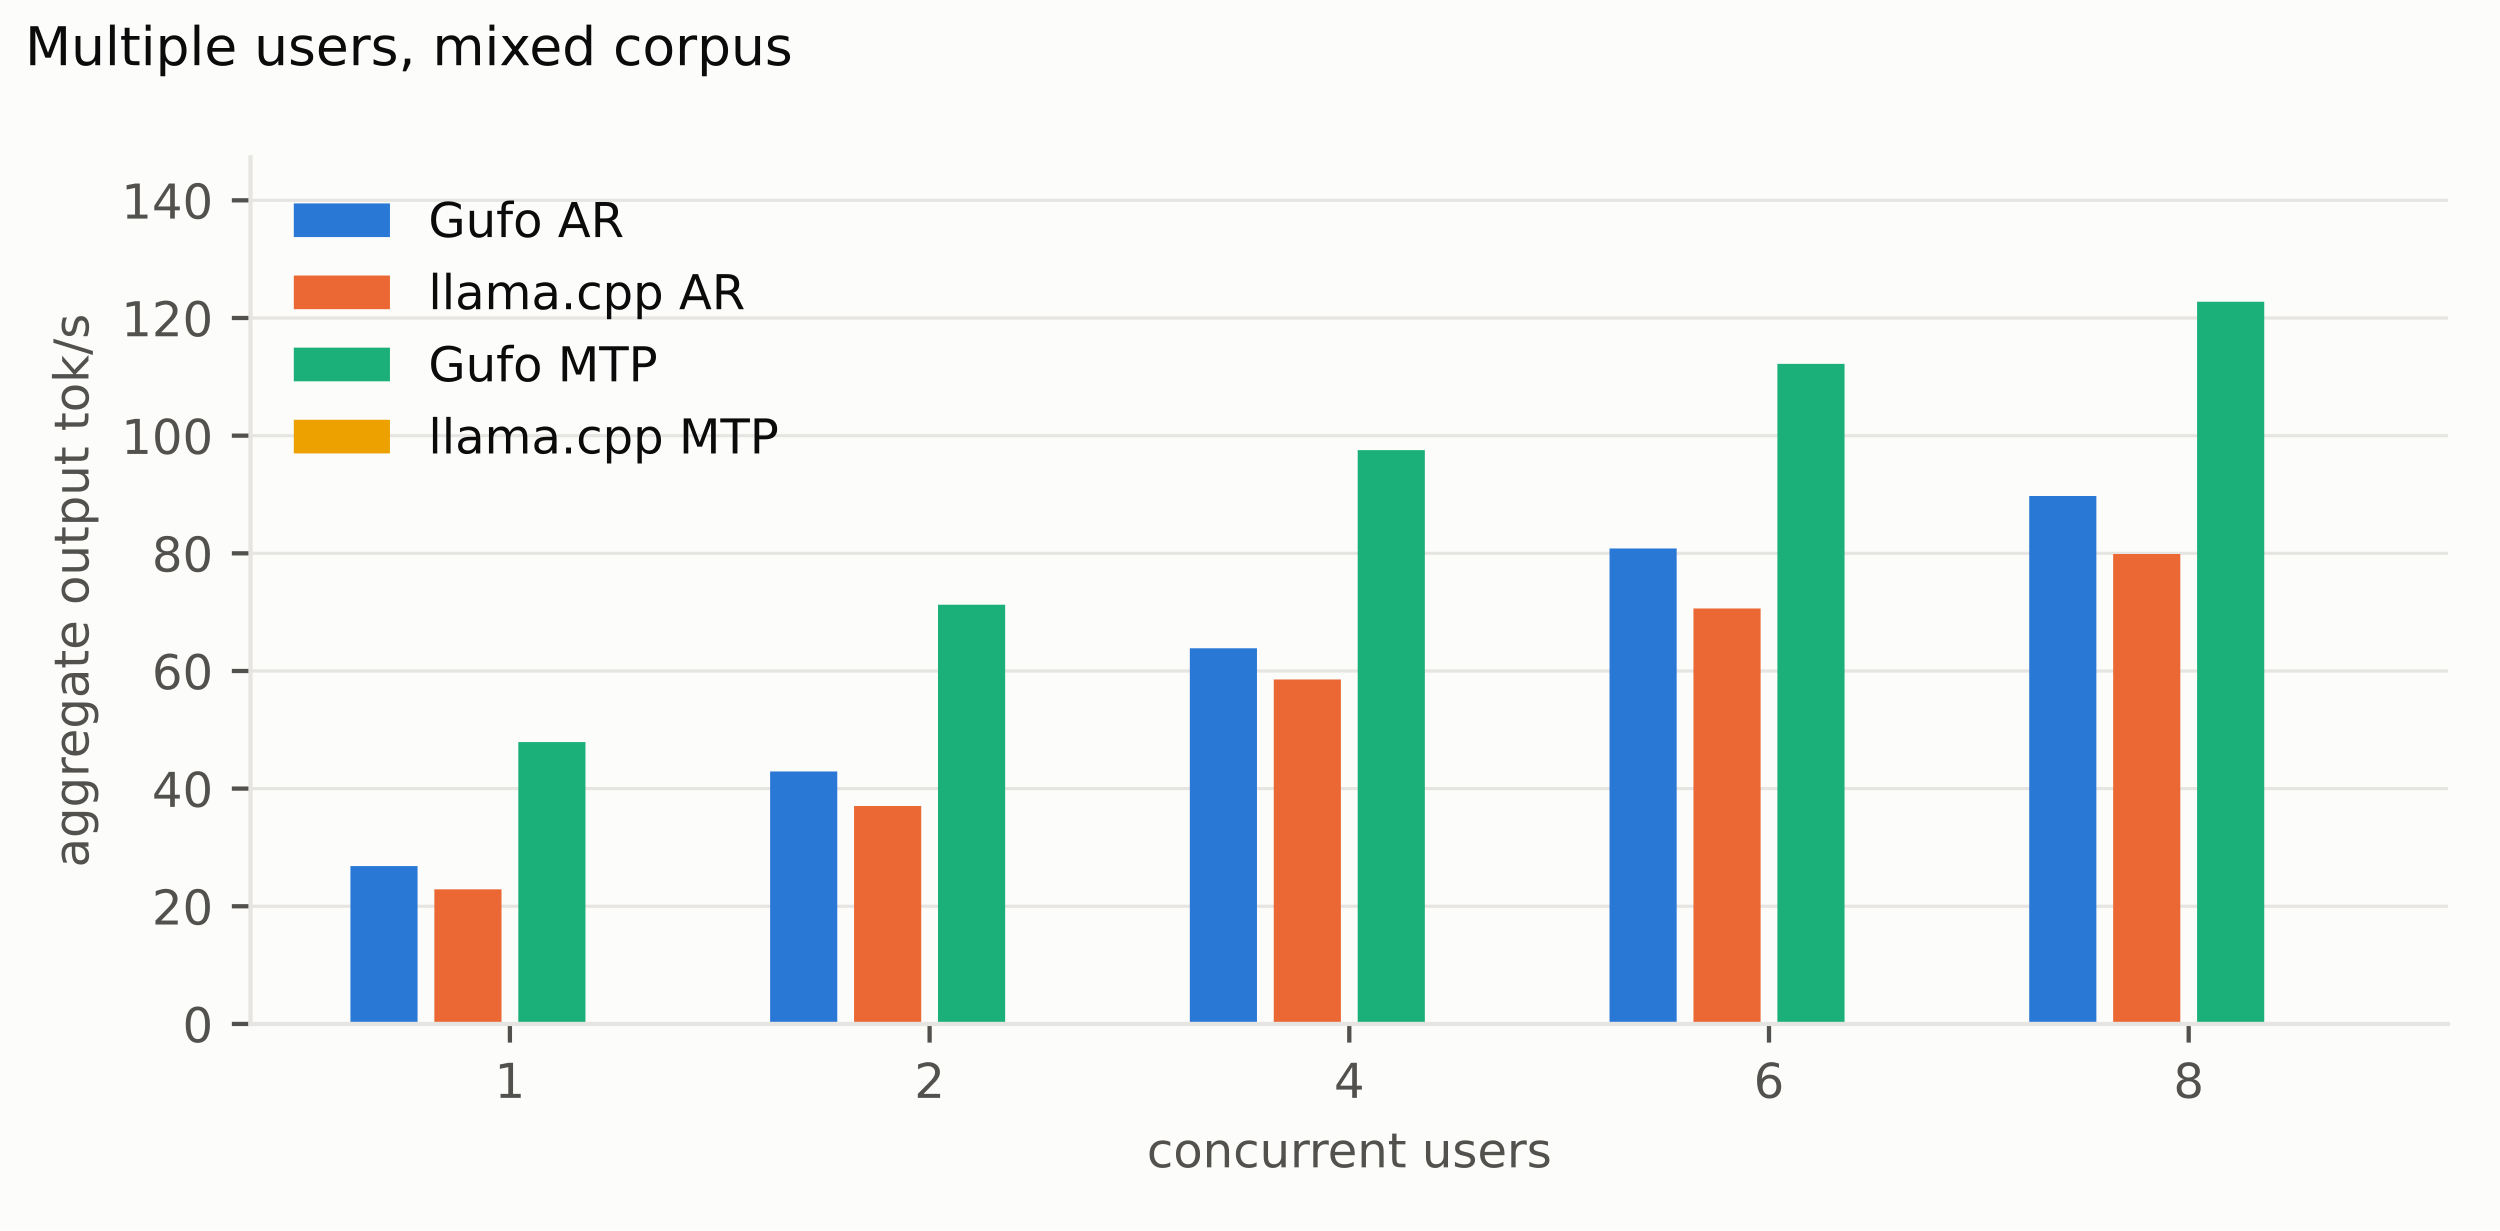
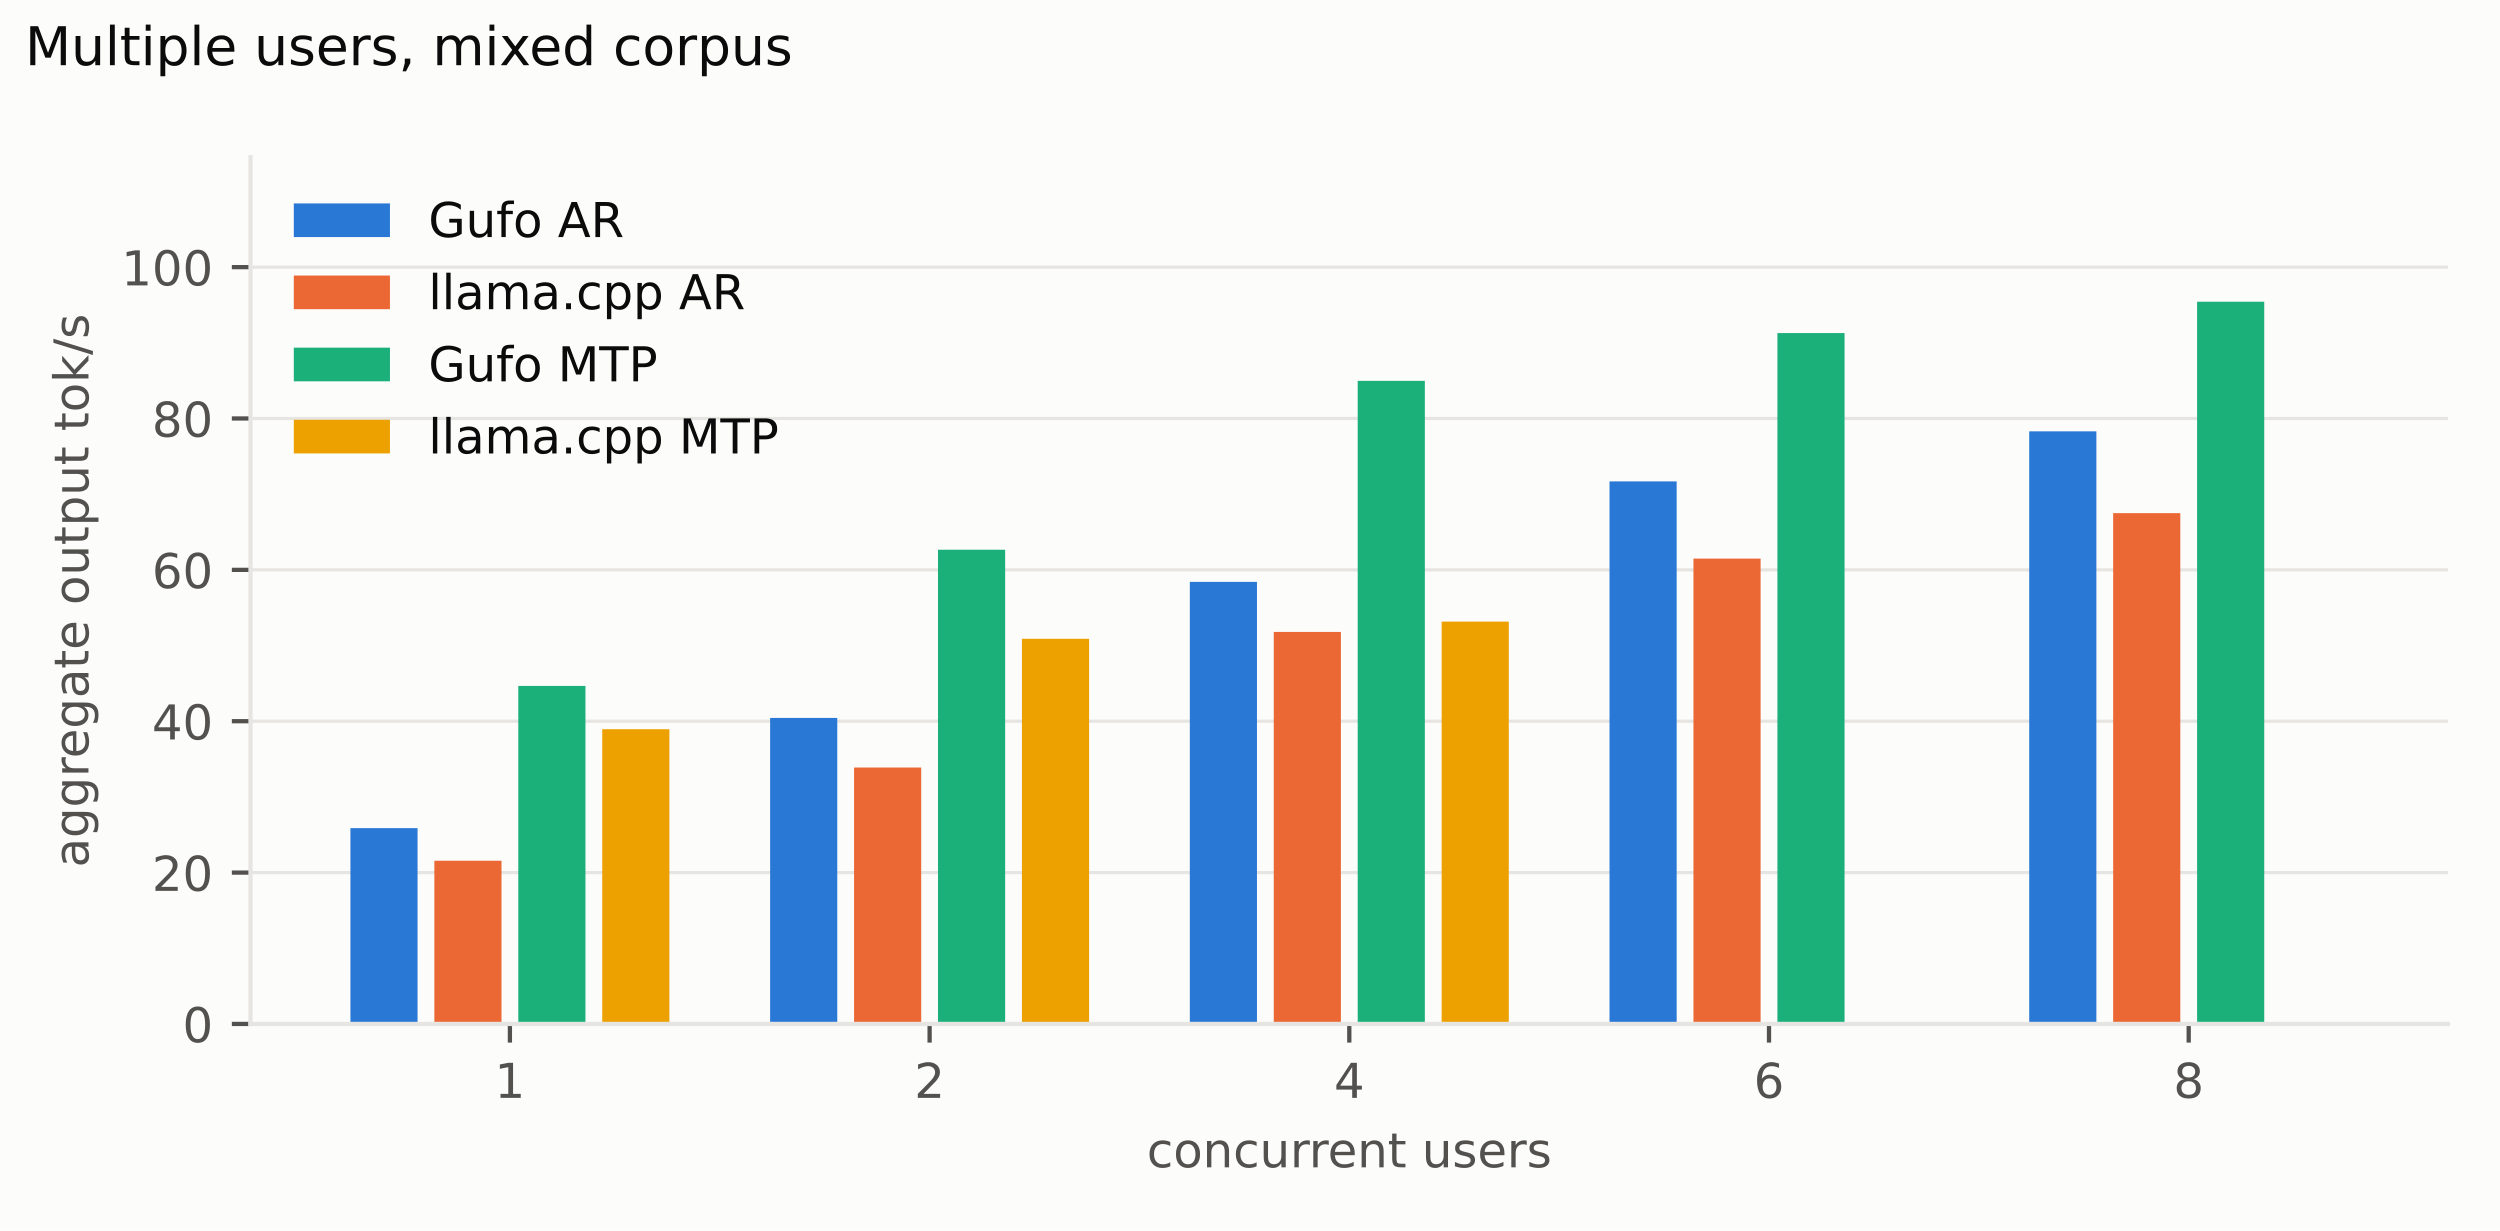
<svg xmlns="http://www.w3.org/2000/svg" xmlns:xlink="http://www.w3.org/1999/xlink" width="468pt" height="230.4pt" viewBox="0 0 468 230.4" version="1.1">
  <defs>
    <style type="text/css">*{stroke-linejoin: round; stroke-linecap: butt}</style>
  </defs>
  <g id="figure_1">
    <g id="patch_1">
      <path d="M 0 230.4  L 468 230.4  L 468 0  L 0 0  z " style="fill: #fcfcfb" />
    </g>
    <g id="axes_1">
      <g id="patch_2">
        <path d="M 46.899 191.68  L 458.28 191.68  L 458.28 29.441  L 46.899 29.441  z " style="fill: #fcfcfb" />
      </g>
      <g id="matplotlib.axis_1">
        <g id="xtick_1">
          <g id="line2d_1">
            <defs>
              <path id="m1ebf051f68" d="M 0 0  L 0 3.5  " style="stroke: #52514e; stroke-width: 0.8" />
            </defs>
            <g>
              <use xlink:href="#m1ebf051f68" x="95.454" y="191.68" style="fill: #52514e; stroke: #52514e; stroke-width: 0.8" />
            </g>
          </g>
          <g id="text_1">
            <text style="font-size: 9px; font-family: 'DejaVu Sans', 'Bitstream Vera Sans', 'Computer Modern Sans Serif', 'Lucida Grande', 'Verdana', 'Geneva', 'Lucid', 'Arial', 'Helvetica', 'Avant Garde', sans-serif; text-anchor: middle; fill: #52514e" x="95.454" y="205.518" transform="rotate(-0 95.4543 205.5179)">1</text>
          </g>
        </g>
        <g id="xtick_2">
          <g id="line2d_2">
            <g>
              <use xlink:href="#m1ebf051f68" x="174.022" y="191.68" style="fill: #52514e; stroke: #52514e; stroke-width: 0.8" />
            </g>
          </g>
          <g id="text_2">
            <text style="font-size: 9px; font-family: 'DejaVu Sans', 'Bitstream Vera Sans', 'Computer Modern Sans Serif', 'Lucida Grande', 'Verdana', 'Geneva', 'Lucid', 'Arial', 'Helvetica', 'Avant Garde', sans-serif; text-anchor: middle; fill: #52514e" x="174.022" y="205.518" transform="rotate(-0 174.022 205.5179)">2</text>
          </g>
        </g>
        <g id="xtick_3">
          <g id="line2d_3">
            <g>
              <use xlink:href="#m1ebf051f68" x="252.59" y="191.68" style="fill: #52514e; stroke: #52514e; stroke-width: 0.8" />
            </g>
          </g>
          <g id="text_3">
            <text style="font-size: 9px; font-family: 'DejaVu Sans', 'Bitstream Vera Sans', 'Computer Modern Sans Serif', 'Lucida Grande', 'Verdana', 'Geneva', 'Lucid', 'Arial', 'Helvetica', 'Avant Garde', sans-serif; text-anchor: middle; fill: #52514e" x="252.59" y="205.518" transform="rotate(-0 252.5897 205.5179)">4</text>
          </g>
        </g>
        <g id="xtick_4">
          <g id="line2d_4">
            <g>
              <use xlink:href="#m1ebf051f68" x="331.157" y="191.68" style="fill: #52514e; stroke: #52514e; stroke-width: 0.8" />
            </g>
          </g>
          <g id="text_4">
            <text style="font-size: 9px; font-family: 'DejaVu Sans', 'Bitstream Vera Sans', 'Computer Modern Sans Serif', 'Lucida Grande', 'Verdana', 'Geneva', 'Lucid', 'Arial', 'Helvetica', 'Avant Garde', sans-serif; text-anchor: middle; fill: #52514e" x="331.157" y="205.518" transform="rotate(-0 331.1574 205.5179)">6</text>
          </g>
        </g>
        <g id="xtick_5">
          <g id="line2d_5">
            <g>
              <use xlink:href="#m1ebf051f68" x="409.725" y="191.68" style="fill: #52514e; stroke: #52514e; stroke-width: 0.8" />
            </g>
          </g>
          <g id="text_5">
            <text style="font-size: 9px; font-family: 'DejaVu Sans', 'Bitstream Vera Sans', 'Computer Modern Sans Serif', 'Lucida Grande', 'Verdana', 'Geneva', 'Lucid', 'Arial', 'Helvetica', 'Avant Garde', sans-serif; text-anchor: middle; fill: #52514e" x="409.725" y="205.518" transform="rotate(-0 409.7252 205.5179)">8</text>
          </g>
        </g>
        <g id="text_6">
          <text style="font-size: 9px; font-family: 'DejaVu Sans', 'Bitstream Vera Sans', 'Computer Modern Sans Serif', 'Lucida Grande', 'Verdana', 'Geneva', 'Lucid', 'Arial', 'Helvetica', 'Avant Garde', sans-serif; text-anchor: middle; fill: #52514e" x="252.59" y="218.518" transform="rotate(-0 252.5897 218.5179)">concurrent users</text>
        </g>
      </g>
      <g id="matplotlib.axis_2">
        <g id="ytick_1">
          <g id="line2d_6">
            <path d="M 46.899 191.68  L 458.28 191.68  " clip-path="url(#pb5c279a9e9)" style="fill: none; stroke: #e6e5e1; stroke-width: 0.6; stroke-linecap: square" />
          </g>
          <g id="line2d_7">
            <defs>
              <path id="m680e5b1e24" d="M 0 0  L -3.5 0  " style="stroke: #52514e; stroke-width: 0.8" />
            </defs>
            <g>
              <use xlink:href="#m680e5b1e24" x="46.899" y="191.68" style="fill: #52514e; stroke: #52514e; stroke-width: 0.8" />
            </g>
          </g>
          <g id="text_7">
            <text style="font-size: 9px; font-family: 'DejaVu Sans', 'Bitstream Vera Sans', 'Computer Modern Sans Serif', 'Lucida Grande', 'Verdana', 'Geneva', 'Lucid', 'Arial', 'Helvetica', 'Avant Garde', sans-serif; text-anchor: end; fill: #52514e" x="39.899" y="195.099" transform="rotate(-0 39.89945 195.0989)">0</text>
          </g>
        </g>
        <g id="ytick_2">
          <g id="line2d_8">
-             <path d="M 46.899 169.655  L 458.28 169.655  " clip-path="url(#pb5c279a9e9)" style="fill: none; stroke: #e6e5e1; stroke-width: 0.6; stroke-linecap: square" />
+             <path d="M 46.899 163.345  L 458.28 163.345  " clip-path="url(#pb5c279a9e9)" style="fill: none; stroke: #e6e5e1; stroke-width: 0.6; stroke-linecap: square" />
          </g>
          <g id="line2d_9">
            <g>
-               <use xlink:href="#m680e5b1e24" x="46.899" y="169.655" style="fill: #52514e; stroke: #52514e; stroke-width: 0.8" />
+               <use xlink:href="#m680e5b1e24" x="46.899" y="163.345" style="fill: #52514e; stroke: #52514e; stroke-width: 0.8" />
            </g>
          </g>
          <g id="text_8">
-             <text style="font-size: 9px; font-family: 'DejaVu Sans', 'Bitstream Vera Sans', 'Computer Modern Sans Serif', 'Lucida Grande', 'Verdana', 'Geneva', 'Lucid', 'Arial', 'Helvetica', 'Avant Garde', sans-serif; text-anchor: end; fill: #52514e" x="39.899" y="173.074" transform="rotate(-0 39.89945 173.0741)">20</text>
+             <text style="font-size: 9px; font-family: 'DejaVu Sans', 'Bitstream Vera Sans', 'Computer Modern Sans Serif', 'Lucida Grande', 'Verdana', 'Geneva', 'Lucid', 'Arial', 'Helvetica', 'Avant Garde', sans-serif; text-anchor: end; fill: #52514e" x="39.899" y="166.764" transform="rotate(-0 39.89945 166.7642)">20</text>
          </g>
        </g>
        <g id="ytick_3">
          <g id="line2d_10">
-             <path d="M 46.899 147.63  L 458.28 147.63  " clip-path="url(#pb5c279a9e9)" style="fill: none; stroke: #e6e5e1; stroke-width: 0.6; stroke-linecap: square" />
+             <path d="M 46.899 135.01  L 458.28 135.01  " clip-path="url(#pb5c279a9e9)" style="fill: none; stroke: #e6e5e1; stroke-width: 0.6; stroke-linecap: square" />
          </g>
          <g id="line2d_11">
            <g>
-               <use xlink:href="#m680e5b1e24" x="46.899" y="147.63" style="fill: #52514e; stroke: #52514e; stroke-width: 0.8" />
+               <use xlink:href="#m680e5b1e24" x="46.899" y="135.01" style="fill: #52514e; stroke: #52514e; stroke-width: 0.8" />
            </g>
          </g>
          <g id="text_9">
-             <text style="font-size: 9px; font-family: 'DejaVu Sans', 'Bitstream Vera Sans', 'Computer Modern Sans Serif', 'Lucida Grande', 'Verdana', 'Geneva', 'Lucid', 'Arial', 'Helvetica', 'Avant Garde', sans-serif; text-anchor: end; fill: #52514e" x="39.899" y="151.049" transform="rotate(-0 39.89945 151.0493)">40</text>
+             <text style="font-size: 9px; font-family: 'DejaVu Sans', 'Bitstream Vera Sans', 'Computer Modern Sans Serif', 'Lucida Grande', 'Verdana', 'Geneva', 'Lucid', 'Arial', 'Helvetica', 'Avant Garde', sans-serif; text-anchor: end; fill: #52514e" x="39.899" y="138.429" transform="rotate(-0 39.89945 138.4294)">40</text>
          </g>
        </g>
        <g id="ytick_4">
          <g id="line2d_12">
-             <path d="M 46.899 125.606  L 458.28 125.606  " clip-path="url(#pb5c279a9e9)" style="fill: none; stroke: #e6e5e1; stroke-width: 0.6; stroke-linecap: square" />
+             <path d="M 46.899 106.676  L 458.28 106.676  " clip-path="url(#pb5c279a9e9)" style="fill: none; stroke: #e6e5e1; stroke-width: 0.6; stroke-linecap: square" />
          </g>
          <g id="line2d_13">
            <g>
-               <use xlink:href="#m680e5b1e24" x="46.899" y="125.606" style="fill: #52514e; stroke: #52514e; stroke-width: 0.8" />
+               <use xlink:href="#m680e5b1e24" x="46.899" y="106.676" style="fill: #52514e; stroke: #52514e; stroke-width: 0.8" />
            </g>
          </g>
          <g id="text_10">
-             <text style="font-size: 9px; font-family: 'DejaVu Sans', 'Bitstream Vera Sans', 'Computer Modern Sans Serif', 'Lucida Grande', 'Verdana', 'Geneva', 'Lucid', 'Arial', 'Helvetica', 'Avant Garde', sans-serif; text-anchor: end; fill: #52514e" x="39.899" y="129.024" transform="rotate(-0 39.89945 129.0245)">60</text>
+             <text style="font-size: 9px; font-family: 'DejaVu Sans', 'Bitstream Vera Sans', 'Computer Modern Sans Serif', 'Lucida Grande', 'Verdana', 'Geneva', 'Lucid', 'Arial', 'Helvetica', 'Avant Garde', sans-serif; text-anchor: end; fill: #52514e" x="39.899" y="110.095" transform="rotate(-0 39.89945 110.0946)">60</text>
          </g>
        </g>
        <g id="ytick_5">
          <g id="line2d_14">
-             <path d="M 46.899 103.581  L 458.28 103.581  " clip-path="url(#pb5c279a9e9)" style="fill: none; stroke: #e6e5e1; stroke-width: 0.6; stroke-linecap: square" />
+             <path d="M 46.899 78.341  L 458.28 78.341  " clip-path="url(#pb5c279a9e9)" style="fill: none; stroke: #e6e5e1; stroke-width: 0.6; stroke-linecap: square" />
          </g>
          <g id="line2d_15">
            <g>
-               <use xlink:href="#m680e5b1e24" x="46.899" y="103.581" style="fill: #52514e; stroke: #52514e; stroke-width: 0.8" />
+               <use xlink:href="#m680e5b1e24" x="46.899" y="78.341" style="fill: #52514e; stroke: #52514e; stroke-width: 0.8" />
            </g>
          </g>
          <g id="text_11">
-             <text style="font-size: 9px; font-family: 'DejaVu Sans', 'Bitstream Vera Sans', 'Computer Modern Sans Serif', 'Lucida Grande', 'Verdana', 'Geneva', 'Lucid', 'Arial', 'Helvetica', 'Avant Garde', sans-serif; text-anchor: end; fill: #52514e" x="39.899" y="107" transform="rotate(-0 39.89945 106.9997)">80</text>
+             <text style="font-size: 9px; font-family: 'DejaVu Sans', 'Bitstream Vera Sans', 'Computer Modern Sans Serif', 'Lucida Grande', 'Verdana', 'Geneva', 'Lucid', 'Arial', 'Helvetica', 'Avant Garde', sans-serif; text-anchor: end; fill: #52514e" x="39.899" y="81.76" transform="rotate(-0 39.89945 81.75987)">80</text>
          </g>
        </g>
        <g id="ytick_6">
          <g id="line2d_16">
-             <path d="M 46.899 81.556  L 458.28 81.556  " clip-path="url(#pb5c279a9e9)" style="fill: none; stroke: #e6e5e1; stroke-width: 0.6; stroke-linecap: square" />
+             <path d="M 46.899 50.006  L 458.28 50.006  " clip-path="url(#pb5c279a9e9)" style="fill: none; stroke: #e6e5e1; stroke-width: 0.6; stroke-linecap: square" />
          </g>
          <g id="line2d_17">
            <g>
-               <use xlink:href="#m680e5b1e24" x="46.899" y="81.556" style="fill: #52514e; stroke: #52514e; stroke-width: 0.8" />
+               <use xlink:href="#m680e5b1e24" x="46.899" y="50.006" style="fill: #52514e; stroke: #52514e; stroke-width: 0.8" />
            </g>
          </g>
          <g id="text_12">
-             <text style="font-size: 9px; font-family: 'DejaVu Sans', 'Bitstream Vera Sans', 'Computer Modern Sans Serif', 'Lucida Grande', 'Verdana', 'Geneva', 'Lucid', 'Arial', 'Helvetica', 'Avant Garde', sans-serif; text-anchor: end; fill: #52514e" x="39.899" y="84.975" transform="rotate(-0 39.89945 84.97485)">100</text>
-           </g>
-         </g>
-         <g id="ytick_7">
-           <g id="line2d_18">
-             <path d="M 46.899 59.531  L 458.28 59.531  " clip-path="url(#pb5c279a9e9)" style="fill: none; stroke: #e6e5e1; stroke-width: 0.6; stroke-linecap: square" />
-           </g>
-           <g id="line2d_19">
-             <g>
-               <use xlink:href="#m680e5b1e24" x="46.899" y="59.531" style="fill: #52514e; stroke: #52514e; stroke-width: 0.8" />
-             </g>
-           </g>
-           <g id="text_13">
-             <text style="font-size: 9px; font-family: 'DejaVu Sans', 'Bitstream Vera Sans', 'Computer Modern Sans Serif', 'Lucida Grande', 'Verdana', 'Geneva', 'Lucid', 'Arial', 'Helvetica', 'Avant Garde', sans-serif; text-anchor: end; fill: #52514e" x="39.899" y="62.95" transform="rotate(-0 39.89945 62.95003)">120</text>
-           </g>
-         </g>
-         <g id="ytick_8">
-           <g id="line2d_20">
-             <path d="M 46.899 37.506  L 458.28 37.506  " clip-path="url(#pb5c279a9e9)" style="fill: none; stroke: #e6e5e1; stroke-width: 0.6; stroke-linecap: square" />
-           </g>
-           <g id="line2d_21">
-             <g>
-               <use xlink:href="#m680e5b1e24" x="46.899" y="37.506" style="fill: #52514e; stroke: #52514e; stroke-width: 0.8" />
-             </g>
-           </g>
-           <g id="text_14">
-             <text style="font-size: 9px; font-family: 'DejaVu Sans', 'Bitstream Vera Sans', 'Computer Modern Sans Serif', 'Lucida Grande', 'Verdana', 'Geneva', 'Lucid', 'Arial', 'Helvetica', 'Avant Garde', sans-serif; text-anchor: end; fill: #52514e" x="39.899" y="40.925" transform="rotate(-0 39.89945 40.92522)">140</text>
-           </g>
-         </g>
-         <g id="text_15">
+             <text style="font-size: 9px; font-family: 'DejaVu Sans', 'Bitstream Vera Sans', 'Computer Modern Sans Serif', 'Lucida Grande', 'Verdana', 'Geneva', 'Lucid', 'Arial', 'Helvetica', 'Avant Garde', sans-serif; text-anchor: end; fill: #52514e" x="39.899" y="53.425" transform="rotate(-0 39.89945 53.4251)">100</text>
+           </g>
+         </g>
+         <g id="text_13">
          <text style="font-size: 9px; font-family: 'DejaVu Sans', 'Bitstream Vera Sans', 'Computer Modern Sans Serif', 'Lucida Grande', 'Verdana', 'Geneva', 'Lucid', 'Arial', 'Helvetica', 'Avant Garde', sans-serif; text-anchor: middle; fill: #52514e" x="16.559" y="110.56" transform="rotate(-90 16.55859 110.5604)">aggregate output tok/s</text>
        </g>
      </g>
      <g id="patch_3">
-         <path d="M 65.599 191.68  L 78.169 191.68  L 78.169 162.123  L 65.599 162.123  z " clip-path="url(#pb5c279a9e9)" style="fill: #2a78d6" />
+         <path d="M 65.599 191.68  L 78.169 191.68  L 78.169 155.029  L 65.599 155.029  z " clip-path="url(#pb5c279a9e9)" style="fill: #2a78d6" />
      </g>
      <g id="patch_4">
-         <path d="M 144.166 191.68  L 156.737 191.68  L 156.737 144.415  L 144.166 144.415  z " clip-path="url(#pb5c279a9e9)" style="fill: #2a78d6" />
+         <path d="M 144.166 191.68  L 156.737 191.68  L 156.737 134.401  L 144.166 134.401  z " clip-path="url(#pb5c279a9e9)" style="fill: #2a78d6" />
      </g>
      <g id="patch_5">
-         <path d="M 222.734 191.68  L 235.305 191.68  L 235.305 121.355  L 222.734 121.355  z " clip-path="url(#pb5c279a9e9)" style="fill: #2a78d6" />
+         <path d="M 222.734 191.68  L 235.305 191.68  L 235.305 108.928  L 222.734 108.928  z " clip-path="url(#pb5c279a9e9)" style="fill: #2a78d6" />
      </g>
      <g id="patch_6">
-         <path d="M 301.302 191.68  L 313.873 191.68  L 313.873 102.678  L 301.302 102.678  z " clip-path="url(#pb5c279a9e9)" style="fill: #2a78d6" />
+         <path d="M 301.302 191.68  L 313.873 191.68  L 313.873 90.114  L 301.302 90.114  z " clip-path="url(#pb5c279a9e9)" style="fill: #2a78d6" />
      </g>
      <g id="patch_7">
-         <path d="M 379.869 191.68  L 392.44 191.68  L 392.44 92.855  L 379.869 92.855  z " clip-path="url(#pb5c279a9e9)" style="fill: #2a78d6" />
+         <path d="M 379.869 191.68  L 392.44 191.68  L 392.44 80.749  L 379.869 80.749  z " clip-path="url(#pb5c279a9e9)" style="fill: #2a78d6" />
      </g>
      <g id="patch_8">
-         <path d="M 81.312 191.68  L 93.883 191.68  L 93.883 166.484  L 81.312 166.484  z " clip-path="url(#pb5c279a9e9)" style="fill: #eb6834" />
+         <path d="M 81.312 191.68  L 93.883 191.68  L 93.883 161.135  L 81.312 161.135  z " clip-path="url(#pb5c279a9e9)" style="fill: #eb6834" />
      </g>
      <g id="patch_9">
-         <path d="M 159.88 191.68  L 172.451 191.68  L 172.451 150.879  L 159.88 150.879  z " clip-path="url(#pb5c279a9e9)" style="fill: #eb6834" />
+         <path d="M 159.88 191.68  L 172.451 191.68  L 172.451 143.681  L 159.88 143.681  z " clip-path="url(#pb5c279a9e9)" style="fill: #eb6834" />
      </g>
      <g id="patch_10">
-         <path d="M 238.448 191.68  L 251.018 191.68  L 251.018 127.191  L 238.448 127.191  z " clip-path="url(#pb5c279a9e9)" style="fill: #eb6834" />
+         <path d="M 238.448 191.68  L 251.018 191.68  L 251.018 118.293  L 238.448 118.293  z " clip-path="url(#pb5c279a9e9)" style="fill: #eb6834" />
      </g>
      <g id="patch_11">
-         <path d="M 317.015 191.68  L 329.586 191.68  L 329.586 113.91  L 317.015 113.91  z " clip-path="url(#pb5c279a9e9)" style="fill: #eb6834" />
+         <path d="M 317.015 191.68  L 329.586 191.68  L 329.586 104.565  L 317.015 104.565  z " clip-path="url(#pb5c279a9e9)" style="fill: #eb6834" />
      </g>
      <g id="patch_12">
-         <path d="M 395.583 191.68  L 408.154 191.68  L 408.154 103.713  L 395.583 103.713  z " clip-path="url(#pb5c279a9e9)" style="fill: #eb6834" />
+         <path d="M 395.583 191.68  L 408.154 191.68  L 408.154 96.064  L 395.583 96.064  z " clip-path="url(#pb5c279a9e9)" style="fill: #eb6834" />
      </g>
      <g id="patch_13">
-         <path d="M 97.026 191.68  L 109.596 191.68  L 109.596 138.92  L 97.026 138.92  z " clip-path="url(#pb5c279a9e9)" style="fill: #1baf7a" />
+         <path d="M 97.026 191.68  L 109.596 191.68  L 109.596 128.408  L 97.026 128.408  z " clip-path="url(#pb5c279a9e9)" style="fill: #1baf7a" />
      </g>
      <g id="patch_14">
-         <path d="M 175.593 191.68  L 188.164 191.68  L 188.164 113.206  L 175.593 113.206  z " clip-path="url(#pb5c279a9e9)" style="fill: #1baf7a" />
+         <path d="M 175.593 191.68  L 188.164 191.68  L 188.164 102.907  L 175.593 102.907  z " clip-path="url(#pb5c279a9e9)" style="fill: #1baf7a" />
      </g>
      <g id="patch_15">
-         <path d="M 254.161 191.68  L 266.732 191.68  L 266.732 84.265  L 254.161 84.265  z " clip-path="url(#pb5c279a9e9)" style="fill: #1baf7a" />
+         <path d="M 254.161 191.68  L 266.732 191.68  L 266.732 71.3  L 254.161 71.3  z " clip-path="url(#pb5c279a9e9)" style="fill: #1baf7a" />
      </g>
      <g id="patch_16">
-         <path d="M 332.729 191.68  L 345.3 191.68  L 345.3 68.121  L 332.729 68.121  z " clip-path="url(#pb5c279a9e9)" style="fill: #1baf7a" />
+         <path d="M 332.729 191.68  L 345.3 191.68  L 345.3 62.346  L 332.729 62.346  z " clip-path="url(#pb5c279a9e9)" style="fill: #1baf7a" />
      </g>
      <g id="patch_17">
        <path d="M 411.297 191.68  L 423.867 191.68  L 423.867 56.481  L 411.297 56.481  z " clip-path="url(#pb5c279a9e9)" style="fill: #1baf7a" />
      </g>
      <g id="patch_18">
-         <path d="M 112.739 191.68  L 125.31 191.68  L 125.31 191.68  L 112.739 191.68  z " clip-path="url(#pb5c279a9e9)" style="fill: #eda100" />
+         <path d="M 112.739 191.68  L 125.31 191.68  L 125.31 136.512  L 112.739 136.512  z " clip-path="url(#pb5c279a9e9)" style="fill: #eda100" />
      </g>
      <g id="patch_19">
-         <path d="M 191.307 191.68  L 203.878 191.68  L 203.878 191.68  L 191.307 191.68  z " clip-path="url(#pb5c279a9e9)" style="fill: #eda100" />
+         <path d="M 191.307 191.68  L 203.878 191.68  L 203.878 119.582  L 191.307 119.582  z " clip-path="url(#pb5c279a9e9)" style="fill: #eda100" />
      </g>
      <g id="patch_20">
-         <path d="M 269.875 191.68  L 282.445 191.68  L 282.445 191.68  L 269.875 191.68  z " clip-path="url(#pb5c279a9e9)" style="fill: #eda100" />
+         <path d="M 269.875 191.68  L 282.445 191.68  L 282.445 116.366  L 269.875 116.366  z " clip-path="url(#pb5c279a9e9)" style="fill: #eda100" />
      </g>
      <g id="patch_21">
        <path d="M 348.442 191.68  L 361.013 191.68  L 361.013 191.68  L 348.442 191.68  z " clip-path="url(#pb5c279a9e9)" style="fill: #eda100" />
      </g>
      <g id="patch_22">
        <path d="M 427.01 191.68  L 439.581 191.68  L 439.581 191.68  L 427.01 191.68  z " clip-path="url(#pb5c279a9e9)" style="fill: #eda100" />
      </g>
      <g id="patch_23">
        <path d="M 46.899 191.68  L 46.899 29.441  " style="fill: none; stroke: #e6e5e1; stroke-width: 0.8; stroke-linejoin: miter; stroke-linecap: square" />
      </g>
      <g id="patch_24">
        <path d="M 46.899 191.68  L 458.28 191.68  " style="fill: none; stroke: #e6e5e1; stroke-width: 0.8; stroke-linejoin: miter; stroke-linecap: square" />
      </g>
      <g id="legend_1">
        <g id="patch_25">
          <path d="M 54.999 44.379  L 72.999 44.379  L 72.999 38.079  L 54.999 38.079  z " style="fill: #2a78d6" />
        </g>
-         <g id="text_16">
+         <g id="text_14">
          <text style="font-size: 9px; font-family: 'DejaVu Sans', 'Bitstream Vera Sans', 'Computer Modern Sans Serif', 'Lucida Grande', 'Verdana', 'Geneva', 'Lucid', 'Arial', 'Helvetica', 'Avant Garde', sans-serif; text-anchor: start; fill: #0b0b0b" x="80.199" y="44.379" transform="rotate(-0 80.19945 44.37938)">Gufo AR</text>
        </g>
        <g id="patch_26">
          <path d="M 54.999 57.88  L 72.999 57.88  L 72.999 51.58  L 54.999 51.58  z " style="fill: #eb6834" />
        </g>
-         <g id="text_17">
+         <g id="text_15">
          <text style="font-size: 9px; font-family: 'DejaVu Sans', 'Bitstream Vera Sans', 'Computer Modern Sans Serif', 'Lucida Grande', 'Verdana', 'Geneva', 'Lucid', 'Arial', 'Helvetica', 'Avant Garde', sans-serif; text-anchor: start; fill: #0b0b0b" x="80.199" y="57.88" transform="rotate(-0 80.19945 57.88008)">llama.cpp AR</text>
        </g>
        <g id="patch_27">
          <path d="M 54.999 71.381  L 72.999 71.381  L 72.999 65.081  L 54.999 65.081  z " style="fill: #1baf7a" />
        </g>
-         <g id="text_18">
+         <g id="text_16">
          <text style="font-size: 9px; font-family: 'DejaVu Sans', 'Bitstream Vera Sans', 'Computer Modern Sans Serif', 'Lucida Grande', 'Verdana', 'Geneva', 'Lucid', 'Arial', 'Helvetica', 'Avant Garde', sans-serif; text-anchor: start; fill: #0b0b0b" x="80.199" y="71.381" transform="rotate(-0 80.19945 71.38078)">Gufo MTP</text>
        </g>
        <g id="patch_28">
          <path d="M 54.999 84.881  L 72.999 84.881  L 72.999 78.581  L 54.999 78.581  z " style="fill: #eda100" />
        </g>
-         <g id="text_19">
+         <g id="text_17">
          <text style="font-size: 9px; font-family: 'DejaVu Sans', 'Bitstream Vera Sans', 'Computer Modern Sans Serif', 'Lucida Grande', 'Verdana', 'Geneva', 'Lucid', 'Arial', 'Helvetica', 'Avant Garde', sans-serif; text-anchor: start; fill: #0b0b0b" x="80.199" y="84.881" transform="rotate(-0 80.19945 84.88148)">llama.cpp MTP</text>
        </g>
      </g>
    </g>
-     <g id="text_20">
+     <g id="text_18">
      <text style="font-size: 10px; font-family: 'DejaVu Sans', 'Bitstream Vera Sans', 'Computer Modern Sans Serif', 'Lucida Grande', 'Verdana', 'Geneva', 'Lucid', 'Arial', 'Helvetica', 'Avant Garde', sans-serif; text-anchor: start; fill: #0b0b0b" x="4.68" y="12.206" transform="rotate(-0 4.68 12.20644)">Multiple users, mixed corpus</text>
    </g>
  </g>
  <defs>
    <clipPath id="pb5c279a9e9">
      <rect x="46.899" y="29.441" width="411.381" height="162.239" />
    </clipPath>
  </defs>
</svg>
